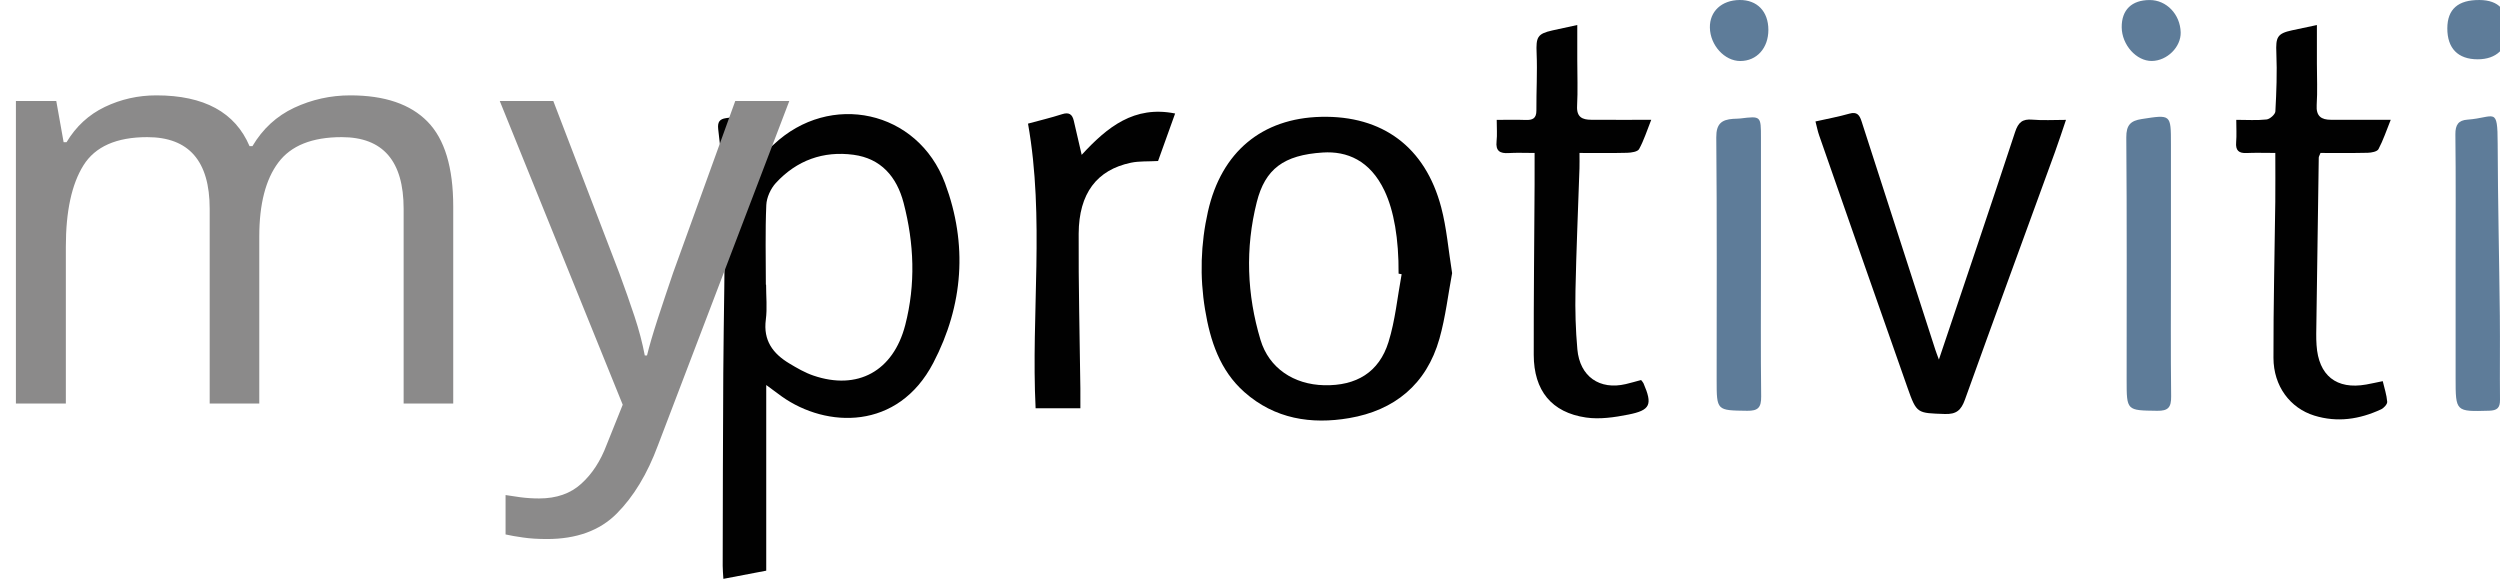
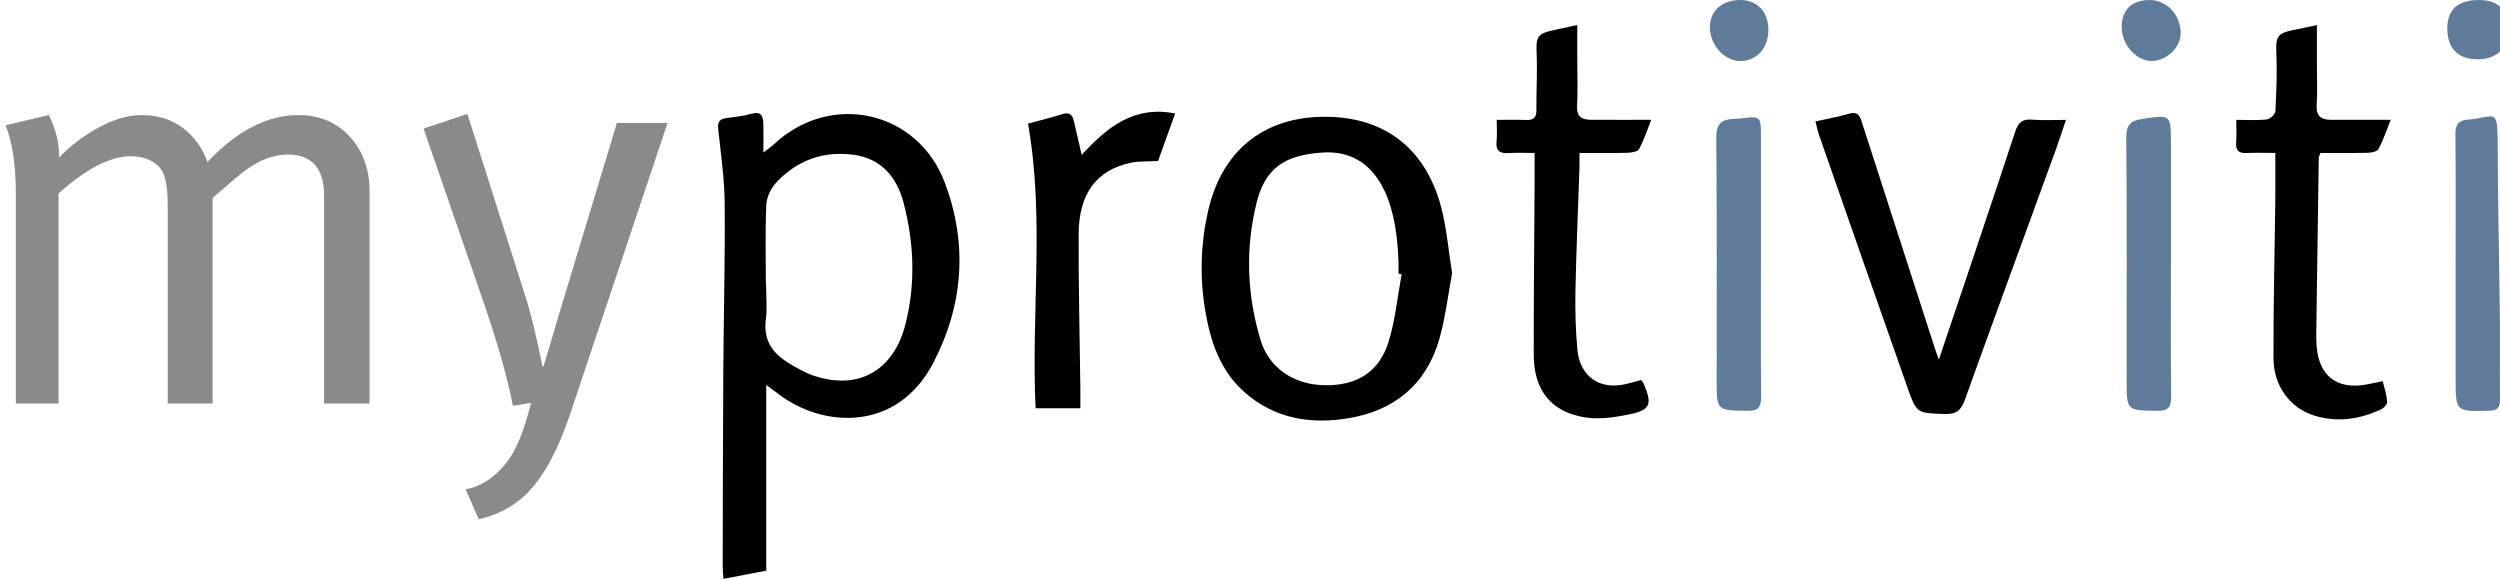
- <svg xmlns="http://www.w3.org/2000/svg" version="1.1" id="Layer_2" x="0px" y="0px" width="230.063px" height="53.269px" viewBox="0 0 230.063 53.269" enable-background="new 0 0 230.063 53.269" xml:space="preserve">
-   <path fill-rule="evenodd" clip-rule="evenodd" fill="#010101" d="M70.513,35.432c0,5.874,0,11.451,0,17.084  c-1.354,0.259-2.598,0.496-3.944,0.753c-0.024-0.451-0.063-0.821-0.063-1.192c0.014-5.901,0.016-11.803,0.054-17.704  c0.032-5.215,0.172-10.43,0.129-15.644c-0.02-2.284-0.351-4.569-0.597-6.848c-0.07-0.647,0.123-0.925,0.722-1.011  c0.779-0.113,1.576-0.178,2.328-0.396c0.883-0.257,1.09,0.184,1.106,0.908c0.019,0.786,0.004,1.572,0.004,2.656  c0.499-0.386,0.734-0.537,0.935-0.727c5.195-4.914,13.275-3.174,15.78,3.548c2.093,5.618,1.694,11.219-1.084,16.541  c-3.254,6.232-9.827,6.002-13.931,3.091C71.557,36.21,71.169,35.915,70.513,35.432z M70.478,26.199c0.007,0,0.015,0,0.021,0  c0,1.073,0.113,2.161-0.024,3.216c-0.253,1.93,0.664,3.131,2.156,4.028c0.706,0.424,1.435,0.849,2.206,1.114  c4.084,1.402,7.372-0.401,8.469-4.651c0.967-3.747,0.819-7.502-0.149-11.225c-0.632-2.426-2.092-4.101-4.614-4.438  c-2.773-0.371-5.222,0.505-7.145,2.595c-0.474,0.516-0.849,1.333-0.879,2.029C70.413,21.308,70.478,23.755,70.478,26.199z" />
-   <path fill-rule="evenodd" clip-rule="evenodd" fill="#010101" d="M133.631,25.137c-0.364,1.936-0.602,4.033-1.167,6.034  c-1.194,4.218-4.155,6.597-8.302,7.305c-3.49,0.596-6.852,0.085-9.65-2.395c-2.253-1.995-3.142-4.72-3.616-7.593  c-0.498-3.013-0.405-6.043,0.264-9.017c1.237-5.498,4.977-8.589,10.402-8.719c5.649-0.136,9.595,2.766,11.063,8.321  C133.129,20.979,133.284,22.977,133.631,25.137z M128.986,25.236c-0.094-0.018-0.188-0.036-0.281-0.054  c0.021-3.221-0.432-5.798-1.291-7.617c-1.334-2.823-3.477-3.671-5.679-3.53c-3.604,0.229-5.312,1.516-6.082,4.57  c-1.068,4.241-0.911,8.505,0.348,12.681c0.78,2.591,3.057,4.104,5.863,4.165c2.951,0.063,5.044-1.188,5.911-3.969  C128.402,29.473,128.598,27.324,128.986,25.236z" />
-   <path fill-rule="evenodd" clip-rule="evenodd" fill="#010101" d="M178.428,33.088c2.396-7.13,4.734-14.022,7.011-20.937  c0.293-0.891,0.677-1.219,1.584-1.14c0.97,0.085,1.951,0.02,3.099,0.02c-0.361,1.06-0.668,2.016-1.012,2.958  c-2.765,7.595-5.554,15.182-8.287,22.789c-0.351,0.975-0.791,1.358-1.854,1.32c-2.546-0.091-2.582-0.014-3.432-2.425  c-2.727-7.732-5.427-15.476-8.13-23.217c-0.135-0.385-0.211-0.791-0.338-1.279c1.098-0.247,2.122-0.433,3.12-0.718  c0.697-0.199,0.933,0.115,1.123,0.709c2.254,7.007,4.521,14.01,6.786,21.013C178.175,32.424,178.271,32.659,178.428,33.088z" />
-   <path fill-rule="evenodd" clip-rule="evenodd" fill="#010101" d="M151.021,34.971c0.093,0.124,0.179,0.203,0.222,0.302  c0.845,1.959,0.649,2.476-1.394,2.879c-1.271,0.252-2.631,0.454-3.893,0.271c-3.174-0.461-4.808-2.484-4.813-5.766  c-0.01-5.218,0.05-10.437,0.078-15.654c0.005-0.915,0.001-1.829,0.001-2.927c-0.912,0-1.652-0.035-2.388,0.01  c-0.794,0.049-1.211-0.181-1.111-1.088c0.065-0.598,0.013-1.21,0.013-1.967c0.952,0,1.808-0.023,2.66,0.008  c0.627,0.022,0.997-0.128,0.991-0.874c-0.012-1.756,0.095-3.516,0.021-5.268c-0.062-1.479,0.064-1.785,1.453-2.098  c0.692-0.155,1.387-0.302,2.288-0.498c0,1.107,0,2.154,0,3.201c0.001,1.42,0.057,2.843-0.017,4.259  c-0.054,1.028,0.493,1.256,1.296,1.261c1.769,0.013,3.536,0.004,5.527,0.004c-0.396,0.995-0.675,1.891-1.117,2.693  c-0.137,0.249-0.714,0.331-1.093,0.342c-1.421,0.038-2.844,0.015-4.392,0.015c0,0.59,0.013,1.002-0.002,1.414  c-0.125,3.754-0.292,7.506-0.368,11.26c-0.036,1.799,0.012,3.608,0.174,5.398c0.227,2.509,2.052,3.764,4.46,3.197  C150.089,35.234,150.555,35.096,151.021,34.971z" />
-   <path fill-rule="evenodd" clip-rule="evenodd" fill="#010101" d="M209.386,14.074c-1.075,0-1.856-0.029-2.634,0.008  c-0.723,0.035-1.035-0.228-0.97-0.996c0.054-0.638,0.011-1.283,0.011-2.058c1.01,0,1.91,0.064,2.794-0.035  c0.303-0.034,0.79-0.466,0.805-0.738c0.097-1.789,0.165-3.589,0.09-5.378c-0.063-1.455,0.075-1.793,1.453-2.09  c0.693-0.149,1.387-0.294,2.278-0.483c0,1.227,0,2.392,0,3.557c0,1.266,0.063,2.536-0.019,3.796  c-0.068,1.044,0.429,1.363,1.31,1.366c1.768,0.007,3.535,0.003,5.503,0.003c-0.399,0.993-0.694,1.883-1.126,2.697  c-0.122,0.23-0.642,0.328-0.982,0.337c-1.462,0.035-2.925,0.016-4.355,0.016c-0.087,0.229-0.158,0.33-0.16,0.433  c-0.082,5.404-0.158,10.809-0.232,16.213c-0.005,0.346,0.008,0.691,0.029,1.036c0.182,2.806,1.831,4.116,4.569,3.628  c0.475-0.085,0.946-0.192,1.523-0.31c0.154,0.66,0.363,1.273,0.41,1.899c0.017,0.222-0.313,0.579-0.564,0.695  c-1.976,0.918-4.025,1.231-6.144,0.575c-2.23-0.69-3.753-2.713-3.759-5.308c-0.011-4.79,0.11-9.58,0.168-14.371  C209.4,17.121,209.386,15.675,209.386,14.074z" />
-   <path fill-rule="evenodd" clip-rule="evenodd" fill="#010101" d="M106.571,14.817c-0.931,0.053-1.737-0.002-2.5,0.158  c-3.131,0.657-4.786,2.819-4.806,6.522c-0.025,4.749,0.099,9.499,0.156,14.248c0.008,0.572,0.001,1.145,0.001,1.826  c-1.396,0-2.717,0-4.12,0c-0.427-8.716,0.849-17.463-0.699-26.194c1.059-0.289,2.111-0.539,3.139-0.87  c0.622-0.2,0.933,0,1.072,0.598c0.23,0.982,0.455,1.965,0.728,3.145c2.36-2.566,4.834-4.559,8.599-3.805  C107.61,11.921,107.093,13.364,106.571,14.817z" />
+ <svg xmlns="http://www.w3.org/2000/svg" version="1.1" id="Layer_2" x="0px" y="0px" width="230.063px" height="53.27px" viewBox="0 0 230.063 53.27" enable-background="new 0 0 230.063 53.27" xml:space="preserve">
+   <path fill="#010101" d="M70.513,35.432c0,5.874,0,11.45,0,17.084c-1.354,0.259-2.598,0.496-3.944,0.753  c-0.023-0.451-0.063-0.821-0.063-1.192c0.014-5.901,0.016-11.803,0.054-17.704c0.032-5.215,0.172-10.43,0.129-15.644  c-0.02-2.284-0.351-4.569-0.597-6.849c-0.07-0.646,0.123-0.925,0.722-1.011c0.779-0.113,1.576-0.178,2.328-0.396  c0.883-0.258,1.09,0.184,1.106,0.907c0.019,0.786,0.004,1.572,0.004,2.656c0.499-0.386,0.733-0.537,0.935-0.727  c5.195-4.914,13.275-3.175,15.78,3.548c2.093,5.618,1.694,11.219-1.084,16.541c-3.254,6.231-9.827,6.002-13.931,3.091  C71.557,36.21,71.169,35.915,70.513,35.432z M70.478,26.199c0.007,0,0.016,0,0.021,0c0,1.073,0.112,2.161-0.024,3.216  c-0.253,1.93,0.664,3.131,2.156,4.028c0.706,0.424,1.435,0.849,2.206,1.114c4.084,1.401,7.372-0.401,8.469-4.651  c0.967-3.747,0.819-7.502-0.148-11.225c-0.633-2.427-2.093-4.102-4.614-4.438c-2.773-0.371-5.223,0.505-7.146,2.595  c-0.474,0.517-0.849,1.333-0.879,2.029C70.413,21.308,70.478,23.755,70.478,26.199z" />
+   <path fill="#010101" d="M133.631,25.137c-0.364,1.936-0.603,4.032-1.167,6.033c-1.194,4.219-4.155,6.598-8.302,7.306  c-3.49,0.596-6.853,0.085-9.65-2.396c-2.253-1.995-3.142-4.72-3.616-7.593c-0.498-3.013-0.404-6.043,0.265-9.017  c1.236-5.498,4.977-8.59,10.401-8.72c5.649-0.136,9.596,2.767,11.063,8.321C133.129,20.979,133.284,22.977,133.631,25.137z   M128.986,25.236c-0.094-0.019-0.188-0.036-0.28-0.054c0.021-3.222-0.433-5.799-1.291-7.617c-1.334-2.823-3.478-3.671-5.68-3.53  c-3.604,0.229-5.312,1.516-6.082,4.57c-1.067,4.241-0.91,8.505,0.349,12.681c0.779,2.591,3.057,4.104,5.862,4.165  c2.951,0.063,5.045-1.188,5.911-3.969C128.402,29.473,128.598,27.324,128.986,25.236z" />
+   <path fill="#010101" d="M178.428,33.088c2.396-7.13,4.734-14.021,7.011-20.937c0.293-0.892,0.678-1.219,1.584-1.141  c0.971,0.086,1.951,0.021,3.1,0.021c-0.361,1.06-0.668,2.016-1.013,2.958c-2.765,7.595-5.554,15.182-8.286,22.789  c-0.352,0.975-0.791,1.357-1.854,1.32c-2.546-0.092-2.582-0.015-3.432-2.426c-2.728-7.731-5.428-15.476-8.13-23.217  c-0.136-0.385-0.212-0.791-0.339-1.279c1.099-0.246,2.122-0.433,3.12-0.718c0.697-0.199,0.934,0.115,1.123,0.709  c2.254,7.007,4.521,14.01,6.786,21.014C178.175,32.424,178.271,32.659,178.428,33.088z" />
+   <path fill="#010101" d="M151.021,34.971c0.093,0.123,0.18,0.202,0.223,0.302c0.845,1.959,0.648,2.476-1.395,2.879  c-1.271,0.252-2.631,0.454-3.893,0.271c-3.174-0.461-4.809-2.483-4.813-5.766c-0.01-5.218,0.05-10.438,0.078-15.654  c0.005-0.915,0.001-1.829,0.001-2.927c-0.912,0-1.652-0.035-2.388,0.01c-0.794,0.049-1.211-0.181-1.111-1.088  c0.065-0.598,0.013-1.21,0.013-1.967c0.952,0,1.809-0.023,2.66,0.008c0.627,0.022,0.997-0.128,0.991-0.874  c-0.012-1.756,0.095-3.516,0.021-5.268c-0.063-1.479,0.063-1.785,1.452-2.099c0.692-0.154,1.388-0.302,2.288-0.498  c0,1.107,0,2.154,0,3.201c0.001,1.42,0.058,2.844-0.017,4.259c-0.054,1.028,0.493,1.257,1.296,1.262  c1.769,0.013,3.536,0.004,5.527,0.004c-0.396,0.995-0.676,1.891-1.117,2.692c-0.137,0.249-0.714,0.331-1.093,0.343  c-1.421,0.038-2.845,0.015-4.393,0.015c0,0.59,0.014,1.002-0.002,1.414c-0.125,3.754-0.292,7.506-0.368,11.26  c-0.036,1.799,0.013,3.608,0.175,5.398c0.227,2.509,2.052,3.764,4.46,3.196C150.089,35.234,150.555,35.096,151.021,34.971z" />
+   <path fill="#010101" d="M209.386,14.074c-1.075,0-1.856-0.029-2.634,0.008c-0.724,0.035-1.035-0.228-0.97-0.996  c0.054-0.638,0.011-1.283,0.011-2.058c1.01,0,1.91,0.063,2.794-0.035c0.303-0.034,0.79-0.466,0.805-0.738  c0.097-1.789,0.165-3.589,0.09-5.378c-0.063-1.455,0.075-1.793,1.453-2.09c0.693-0.148,1.387-0.294,2.278-0.482  c0,1.227,0,2.392,0,3.557c0,1.266,0.063,2.536-0.02,3.796c-0.067,1.044,0.43,1.363,1.311,1.366c1.768,0.007,3.535,0.003,5.503,0.003  c-0.399,0.993-0.694,1.883-1.126,2.697c-0.122,0.229-0.643,0.327-0.982,0.337c-1.462,0.034-2.925,0.016-4.354,0.016  c-0.087,0.229-0.158,0.33-0.16,0.433c-0.082,5.404-0.158,10.81-0.232,16.214c-0.005,0.346,0.009,0.69,0.029,1.035  c0.182,2.807,1.831,4.116,4.569,3.628c0.475-0.085,0.945-0.191,1.522-0.31c0.154,0.66,0.363,1.273,0.41,1.899  c0.018,0.222-0.313,0.579-0.563,0.694c-1.977,0.918-4.025,1.231-6.145,0.575c-2.229-0.689-3.753-2.713-3.759-5.308  c-0.011-4.79,0.11-9.58,0.168-14.371C209.4,17.121,209.386,15.675,209.386,14.074z" />
+   <path fill="#010101" d="M106.571,14.817c-0.931,0.053-1.736-0.002-2.5,0.158c-3.131,0.656-4.785,2.818-4.806,6.521  c-0.024,4.749,0.099,9.499,0.156,14.248c0.008,0.572,0.001,1.146,0.001,1.826c-1.396,0-2.717,0-4.12,0  c-0.427-8.716,0.849-17.463-0.699-26.194c1.06-0.289,2.111-0.539,3.14-0.87c0.621-0.199,0.933,0,1.071,0.599  c0.23,0.981,0.455,1.965,0.729,3.145c2.359-2.565,4.834-4.559,8.599-3.805C107.61,11.921,107.093,13.364,106.571,14.817z" />
  <g id="protiviti_copy">
    <g>
-       <path fill-rule="evenodd" clip-rule="evenodd" fill="#5E7C99" d="M162.052,24.118V12.673c0-2.004,0-2.002-1.895-1.771    c-0.224,0.027-0.451,0.018-0.677,0.035c-1.031,0.077-1.551,0.441-1.539,1.708c0.068,7.437,0.034,14.874,0.034,22.312    c0,2.848,0,2.807,2.813,2.846c0.992,0.014,1.296-0.298,1.284-1.315C162.023,32.364,162.052,28.241,162.052,24.118z     M199.781,24.116V13.251c0-2.738,0.004-2.714-2.685-2.297c-1.011,0.156-1.433,0.534-1.423,1.7    c0.061,7.436,0.031,14.872,0.031,22.309c0,2.844,0,2.802,2.817,2.841c0.997,0.014,1.291-0.309,1.279-1.32    C199.753,32.361,199.781,28.239,199.781,24.116z M229.849,13.24c-0.01-3.514-0.257-2.409-2.788-2.229    c-0.813,0.058-1.114,0.468-1.104,1.353c0.048,4.005,0.021,8.012,0.021,12.018v10.4c0,3.122,0,3.102,3.092,3.014    c0.723-0.021,1.002-0.254,0.993-1.011c-0.028-2.575,0.013-5.15-0.015-7.726C229.992,23.786,229.865,18.513,229.849,13.24z     M230.777,2.839c0.03-1.893-0.82-2.823-2.595-2.838c-1.979-0.017-2.962,0.846-2.967,2.606c-0.005,1.841,0.979,2.847,2.788,2.851    C229.715,5.462,230.751,4.483,230.777,2.839z M160.088,0c-1.654,0.016-2.764,1.047-2.736,2.544    c0.029,1.62,1.347,3.069,2.793,3.071c1.521,0.002,2.593-1.188,2.59-2.873C162.73,1.049,161.704-0.015,160.088,0z M197.827,0.003    c-1.659,0.001-2.592,0.909-2.577,2.51c0.015,1.62,1.353,3.114,2.775,3.098c1.404-0.017,2.687-1.287,2.653-2.63    C200.637,1.321,199.374,0.002,197.827,0.003z" />
+       <path fill="#5E7C99" d="M162.052,24.118V12.673c0-2.004,0-2.002-1.895-1.771c-0.225,0.027-0.451,0.018-0.678,0.035    c-1.03,0.077-1.551,0.44-1.539,1.708c0.068,7.437,0.034,14.874,0.034,22.312c0,2.849,0,2.808,2.813,2.846    c0.991,0.015,1.296-0.298,1.283-1.314C162.023,32.364,162.052,28.241,162.052,24.118z M199.781,24.116V13.251    c0-2.737,0.004-2.714-2.686-2.297c-1.011,0.156-1.433,0.534-1.423,1.7c0.061,7.436,0.031,14.872,0.031,22.309    c0,2.845,0,2.803,2.816,2.842c0.997,0.014,1.291-0.31,1.279-1.32C199.753,32.361,199.781,28.239,199.781,24.116z M229.849,13.24    c-0.01-3.514-0.257-2.409-2.788-2.229c-0.813,0.059-1.114,0.469-1.104,1.354c0.048,4.005,0.021,8.012,0.021,12.018v10.4    c0,3.122,0,3.102,3.092,3.014c0.724-0.021,1.002-0.254,0.993-1.011c-0.027-2.575,0.014-5.15-0.015-7.726    C229.992,23.786,229.865,18.513,229.849,13.24z M230.777,2.839c0.03-1.893-0.819-2.822-2.595-2.838    c-1.979-0.017-2.962,0.847-2.967,2.606c-0.005,1.841,0.979,2.847,2.788,2.851C229.715,5.462,230.751,4.483,230.777,2.839z     M160.088,0c-1.654,0.017-2.764,1.047-2.736,2.544c0.029,1.62,1.348,3.069,2.793,3.071c1.521,0.002,2.593-1.188,2.59-2.873    C162.73,1.049,161.704-0.015,160.088,0z M197.827,0.003c-1.659,0.001-2.593,0.909-2.577,2.511    c0.015,1.619,1.353,3.113,2.774,3.098c1.404-0.018,2.688-1.287,2.653-2.63C200.637,1.321,199.374,0.002,197.827,0.003z" />
    </g>
  </g>
-   <text transform="matrix(1.0073 0 0 1 -2.9902 37.1357)" fill="#8B8A8A" font-family="'MetaNormal'" font-size="51.953">my</text>
+   <g enable-background="new    ">
+     <path fill="#8B8A8A" d="M1.458,17.823c0-2.603-0.314-4.702-0.942-6.298l3.977-0.937c0.628,1.264,0.942,2.493,0.942,3.687v0.21   c0.907-0.935,1.97-1.766,3.192-2.494c1.57-0.935,3.036-1.403,4.396-1.403c2.198,0,3.925,0.866,5.181,2.598   c0.348,0.486,0.645,1.057,0.89,1.715c2.721-2.875,5.512-4.313,8.373-4.313c1.918,0,3.488,0.659,4.71,1.975   c1.221,1.316,1.832,2.996,1.832,5.039v19.535h-4.187V18.017c0-2.528-1.117-3.793-3.349-3.793c-1.256,0-2.53,0.468-3.82,1.403   c-0.559,0.416-1.431,1.143-2.617,2.182l-0.471,0.416v18.911h-4.134V18.744c0-1.663-0.244-2.771-0.732-3.325   c-0.628-0.692-1.518-1.039-2.669-1.039c-1.884,0-4.1,1.143-6.646,3.429v19.327H1.458V17.823z" />
+     <path fill="#8B8A8A" d="M44.58,28.044l-5.6-16.209l4.03-1.351l5.338,16.781c0.488,1.489,1.011,3.637,1.57,6.442h0.104l1.623-5.455   l5.128-16.937h4.658L52.482,38.07c-1.187,3.498-2.564,5.992-4.134,7.482c-1.187,1.107-2.617,1.852-4.292,2.233l-1.204-2.753   c1.361-0.243,2.582-1.022,3.664-2.338c0.907-1.074,1.691-2.945,2.354-5.611l-1.674,0.26C46.707,34.816,45.836,31.715,44.58,28.044z   " />
+   </g>
</svg>
